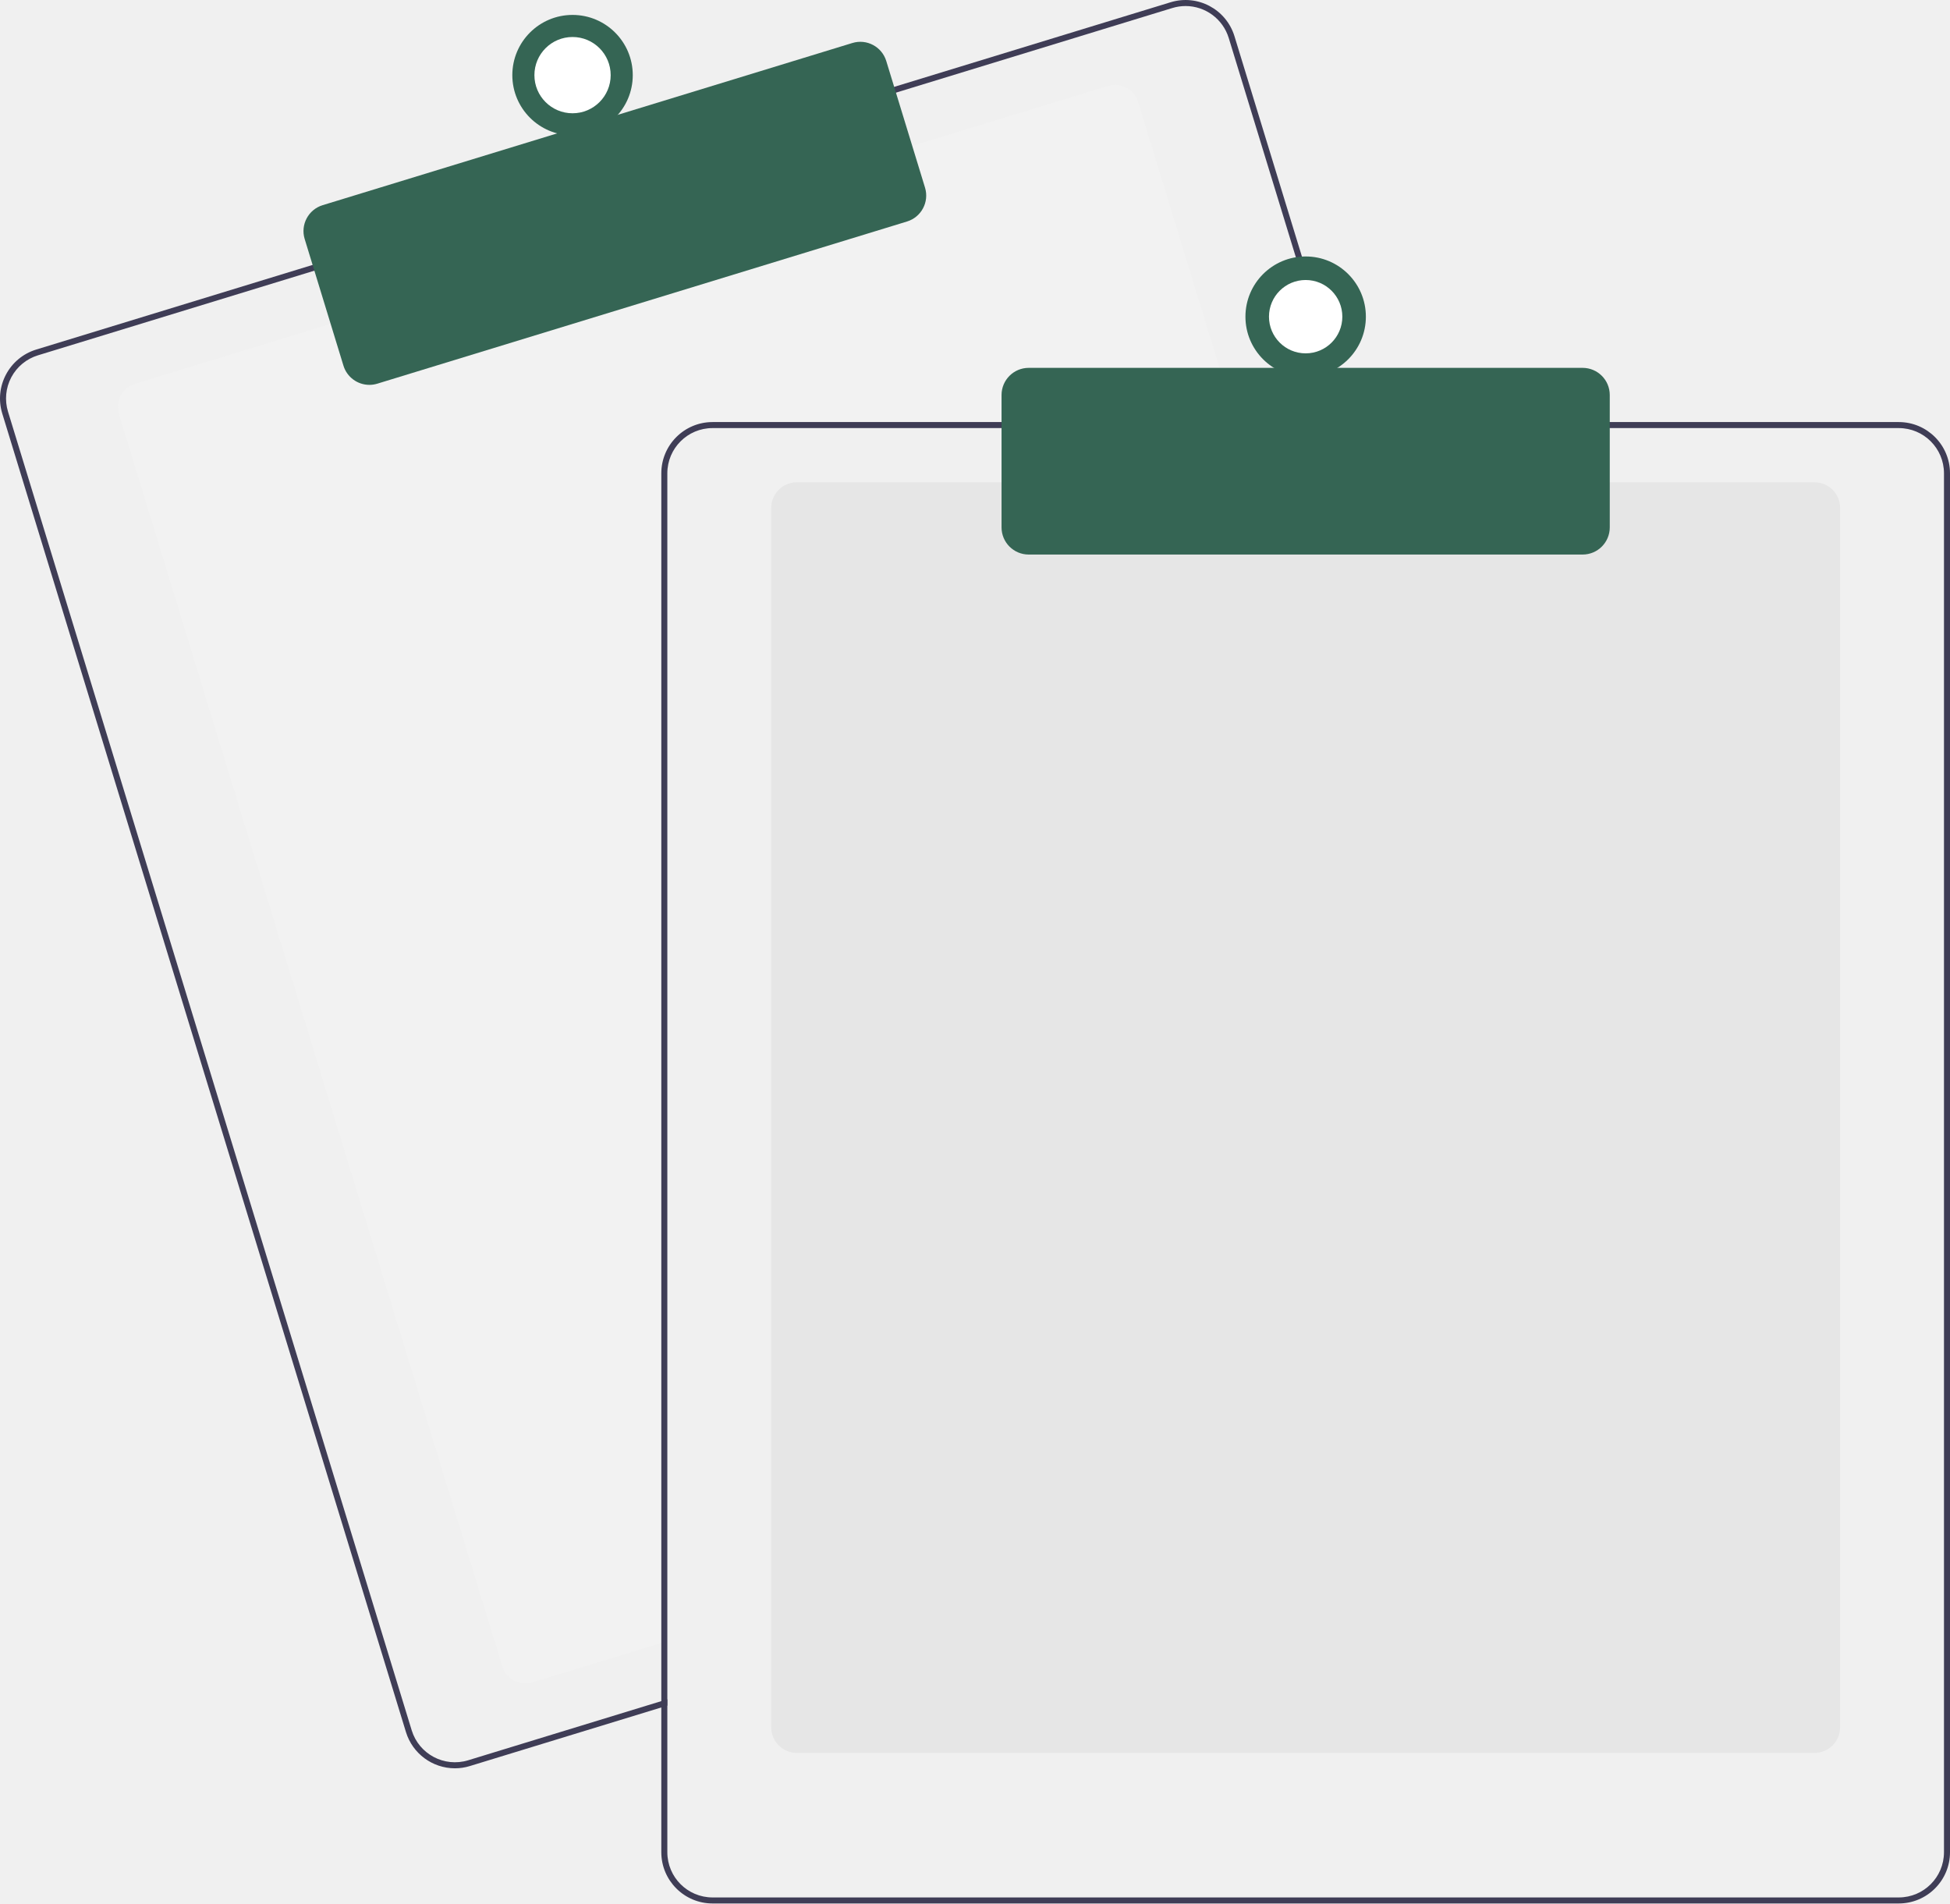
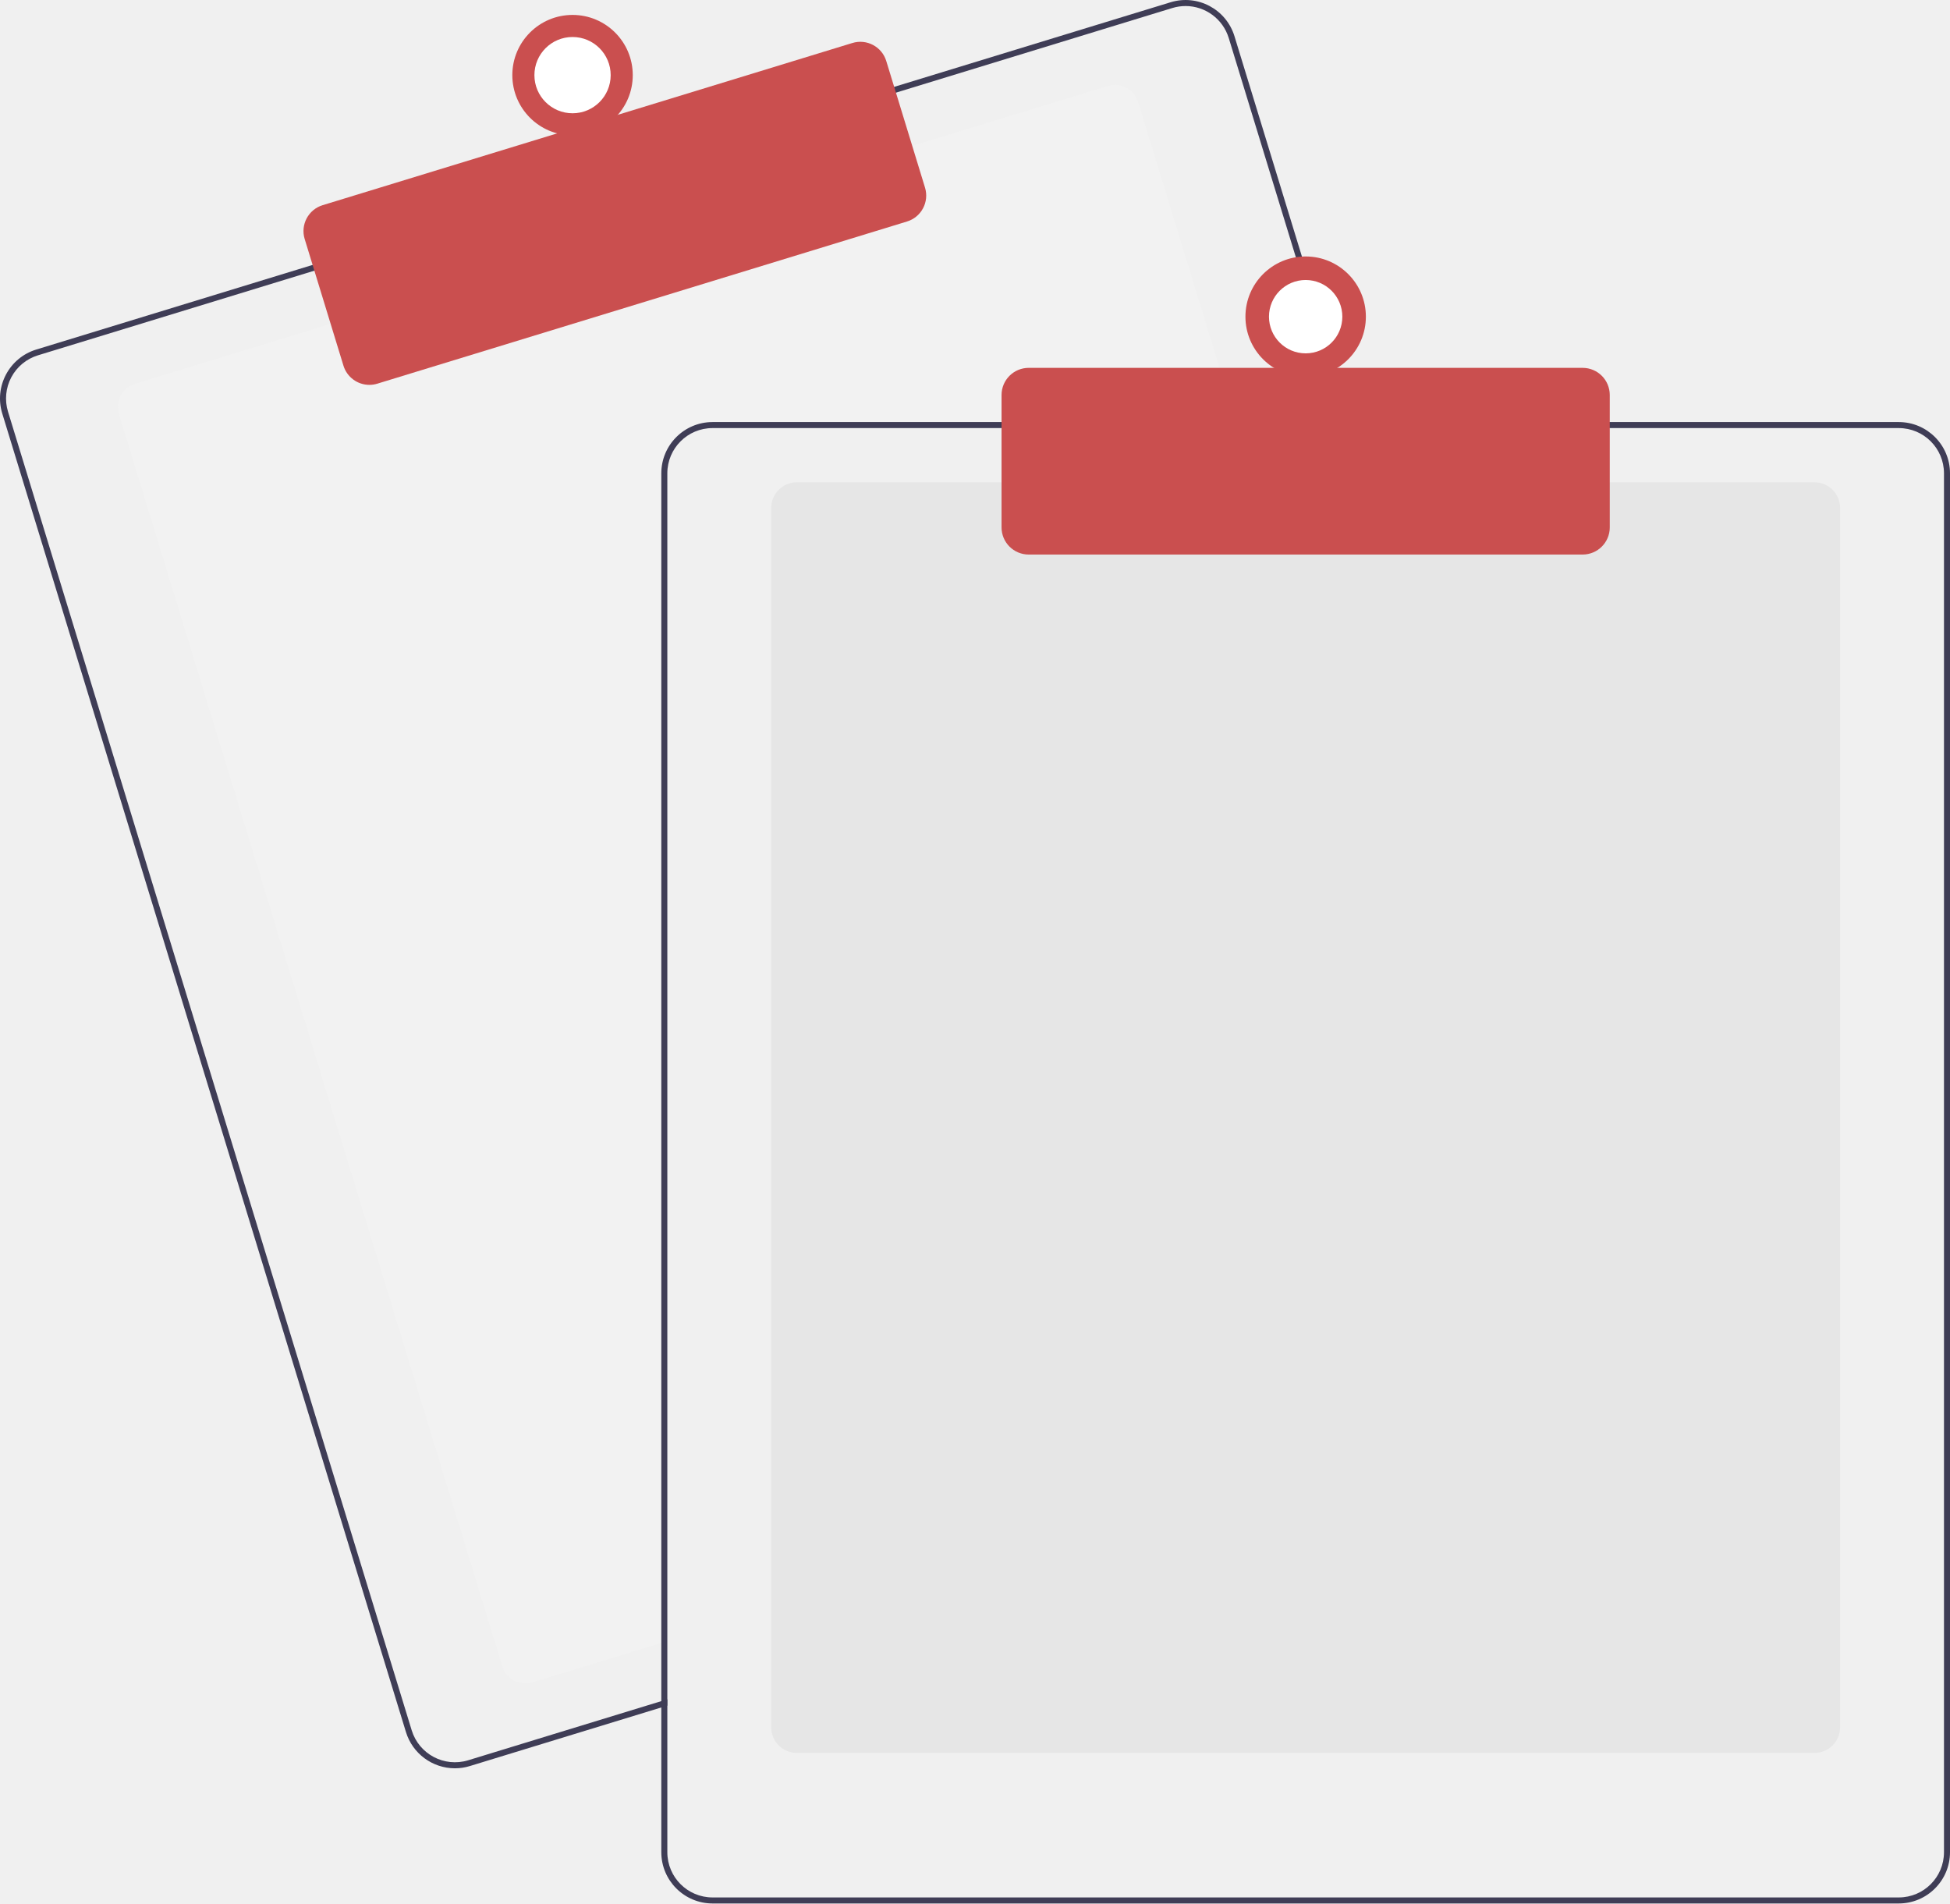
<svg xmlns="http://www.w3.org/2000/svg" width="647.636" height="632.174" viewBox="0 0 647.636 632.174" role="img" artist="Katerina Limpitsouni" source="https://undraw.co/">
  <path d="M687.328,276.087H512.818a15.018,15.018,0,0,0-15,15v387.85l-2,.61-42.81,13.11a8.007,8.007,0,0,1-9.99-5.31L315.678,271.397a8.003,8.003,0,0,1,5.31-9.99l65.97-20.2,191.25-58.54,65.97-20.2a7.989,7.989,0,0,1,9.99,5.3l32.55,106.32Z" transform="translate(-276.1819 -133.9131)" fill="#f2f2f2" />
  <path d="M725.408,274.087l-39.23-128.14a16.994,16.994,0,0,0-21.23-11.28l-92.75,28.39L380.958,221.607l-92.75,28.4a17.015,17.015,0,0,0-11.28,21.23l134.08,437.93a17.027,17.027,0,0,0,16.26,12.03,16.789,16.789,0,0,0,4.97-.75l63.58-19.46,2-.62v-2.09l-2,.61-64.17,19.65a15.015,15.015,0,0,1-18.73-9.95l-134.07-437.94a14.979,14.979,0,0,1,9.95-18.73l92.75-28.4,191.24-58.54,92.75-28.4a15.156,15.156,0,0,1,4.41-.66,15.015,15.015,0,0,1,14.32,10.61l39.05,127.56.62,2h2.08Z" transform="translate(-276.1819 -133.9131)" fill="#3f3d56" />
-   <path d="M398.863,261.734a9.016,9.016,0,0,1-8.611-6.367l-12.88-42.072a8.999,8.999,0,0,1,5.971-11.24l175.939-53.864a9.009,9.009,0,0,1,11.241,5.971l12.88,42.072a9.01,9.01,0,0,1-5.971,11.241L401.492,261.339A8.976,8.976,0,0,1,398.863,261.734Z" transform="translate(-276.1819 -133.9131)" fill="#356554" />
-   <circle cx="190.154" cy="24.955" r="20" fill="#356554" />
+   <path d="M398.863,261.734a9.016,9.016,0,0,1-8.611-6.367l-12.88-42.072a8.999,8.999,0,0,1,5.971-11.24l175.939-53.864a9.009,9.009,0,0,1,11.241,5.971l12.88,42.072a9.01,9.01,0,0,1-5.971,11.241L401.492,261.339A8.976,8.976,0,0,1,398.863,261.734Z" transform="translate(-276.1819 -133.9131)" fill="#ca4f4f" />
+   <circle cx="190.154" cy="24.955" r="20" fill="#ca4f4f" />
  <circle cx="190.154" cy="24.955" r="12.665" fill="#fff" />
  <path d="M878.818,716.087h-338a8.51,8.51,0,0,1-8.5-8.5v-405a8.51,8.51,0,0,1,8.5-8.5h338a8.51,8.51,0,0,1,8.5,8.5v405A8.51,8.51,0,0,1,878.818,716.087Z" transform="translate(-276.1819 -133.9131)" fill="#e6e6e6" />
  <path d="M723.318,274.087h-210.5a17.024,17.024,0,0,0-17,17v407.8l2-.61v-407.19a15.018,15.018,0,0,1,15-15H723.938Zm183.5,0h-394a17.024,17.024,0,0,0-17,17v458a17.024,17.024,0,0,0,17,17h394a17.024,17.024,0,0,0,17-17v-458A17.024,17.024,0,0,0,906.818,274.087Zm15,475a15.018,15.018,0,0,1-15,15h-394a15.018,15.018,0,0,1-15-15v-458a15.018,15.018,0,0,1,15-15h394a15.018,15.018,0,0,1,15,15Z" transform="translate(-276.1819 -133.9131)" fill="#3f3d56" />
-   <path d="M801.818,318.087h-184a9.01,9.01,0,0,1-9-9v-44a9.01,9.01,0,0,1,9-9h184a9.01,9.01,0,0,1,9,9v44A9.01,9.01,0,0,1,801.818,318.087Z" transform="translate(-276.1819 -133.9131)" fill="#356554" />
-   <circle cx="433.636" cy="105.174" r="20" fill="#356554" />
+   <path d="M801.818,318.087h-184a9.01,9.01,0,0,1-9-9v-44a9.01,9.01,0,0,1,9-9h184a9.01,9.01,0,0,1,9,9v44A9.01,9.01,0,0,1,801.818,318.087Z" transform="translate(-276.1819 -133.9131)" fill="#ca4f4f" />
+   <circle cx="433.636" cy="105.174" r="20" fill="#ca4f4f" />
  <circle cx="433.636" cy="105.174" r="12.182" fill="#fff" />
</svg>
